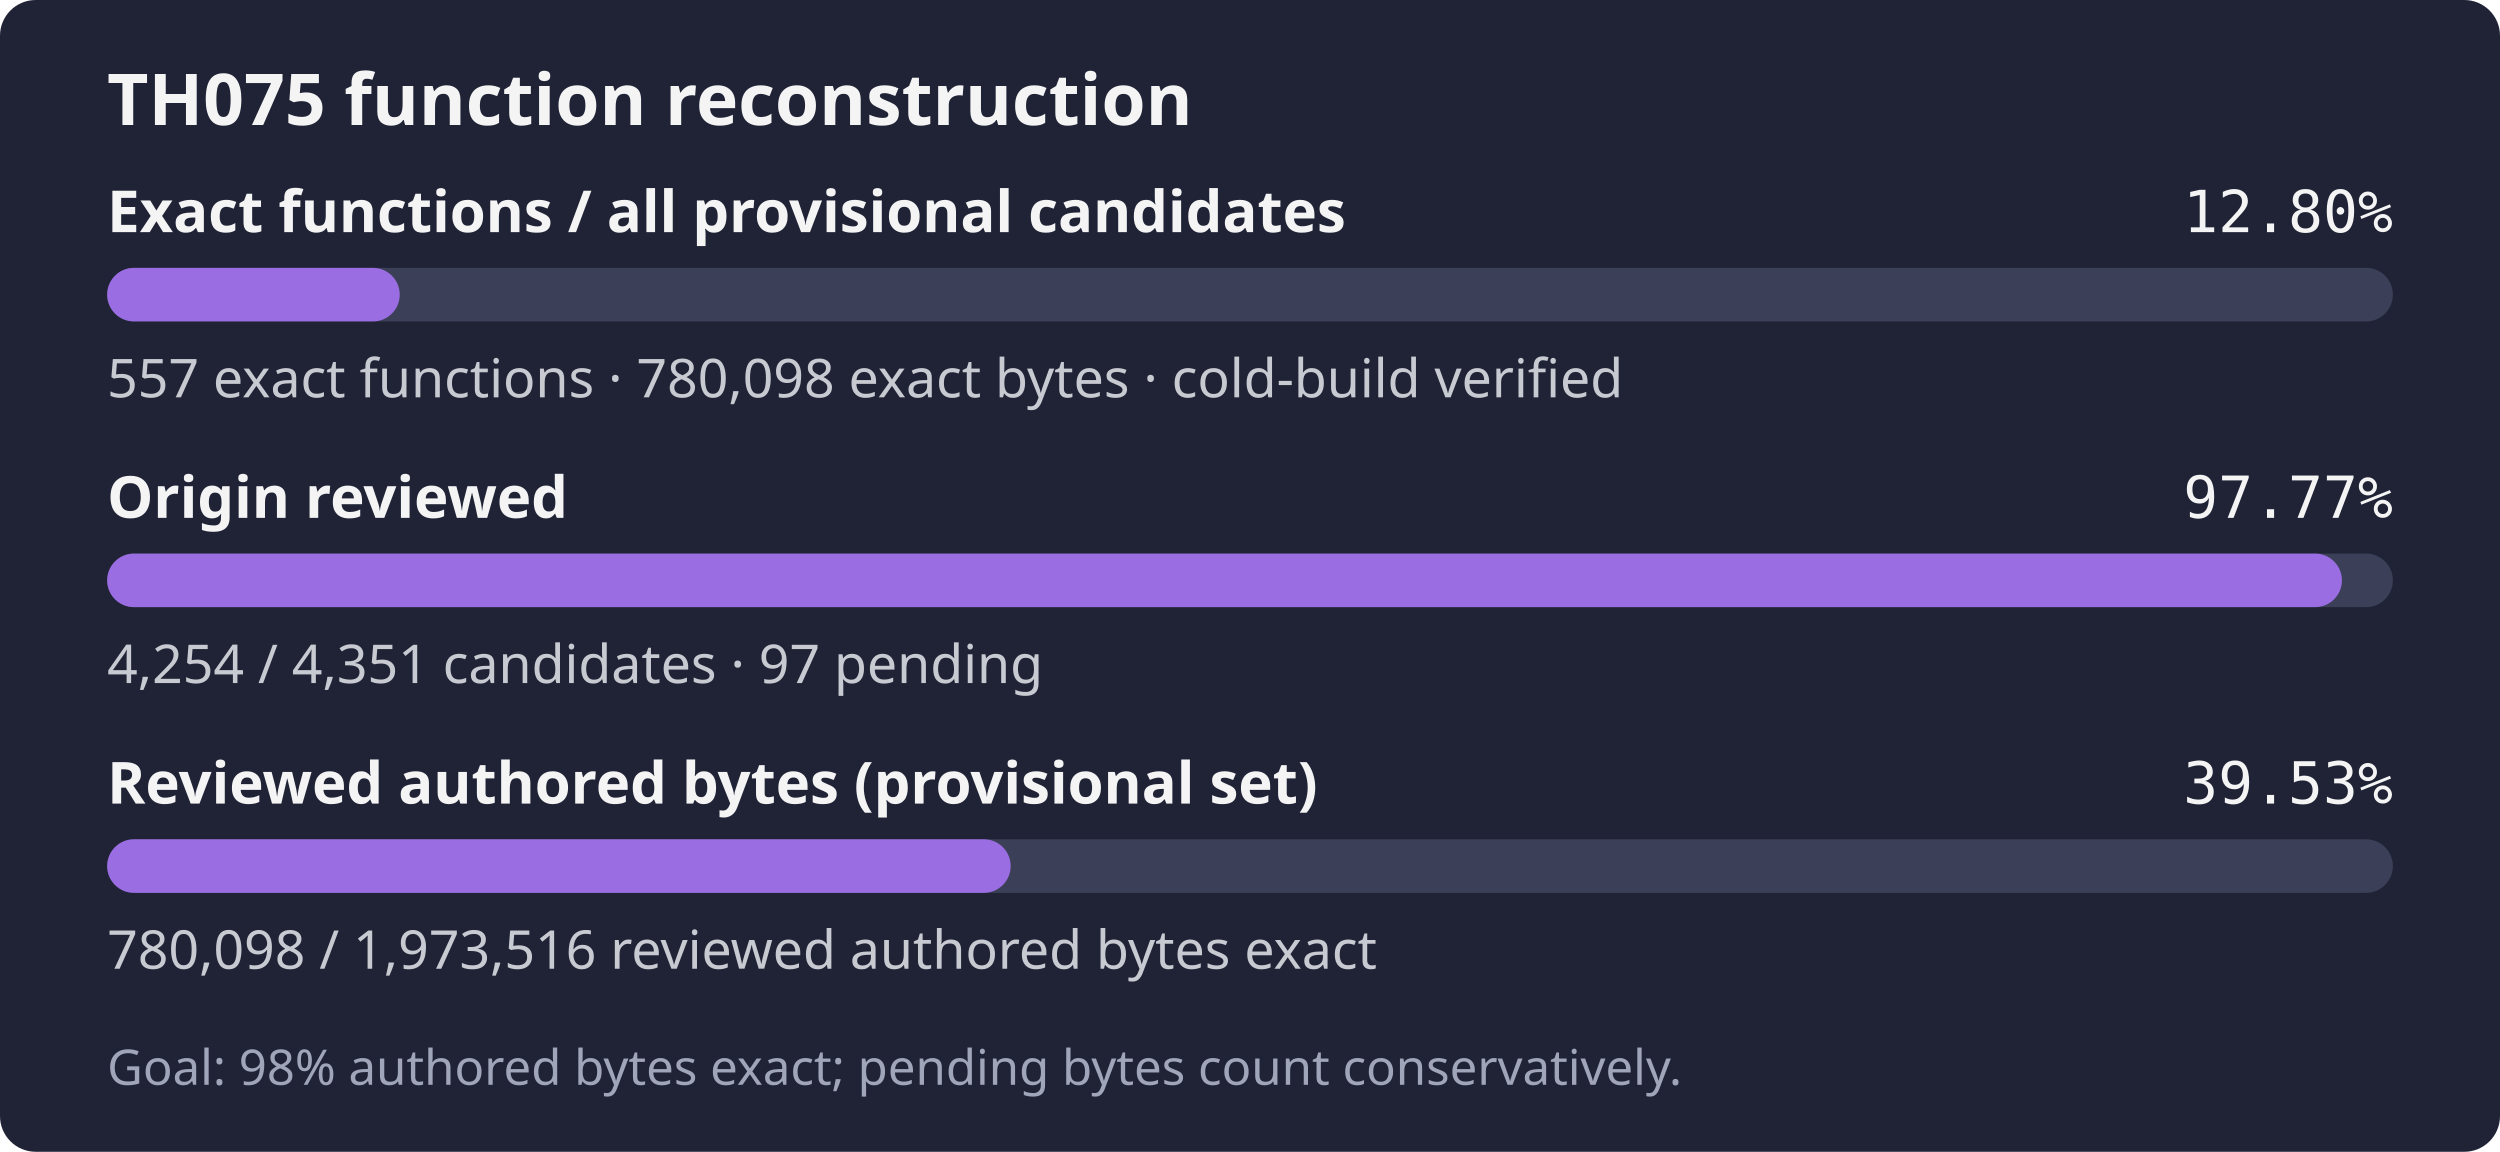
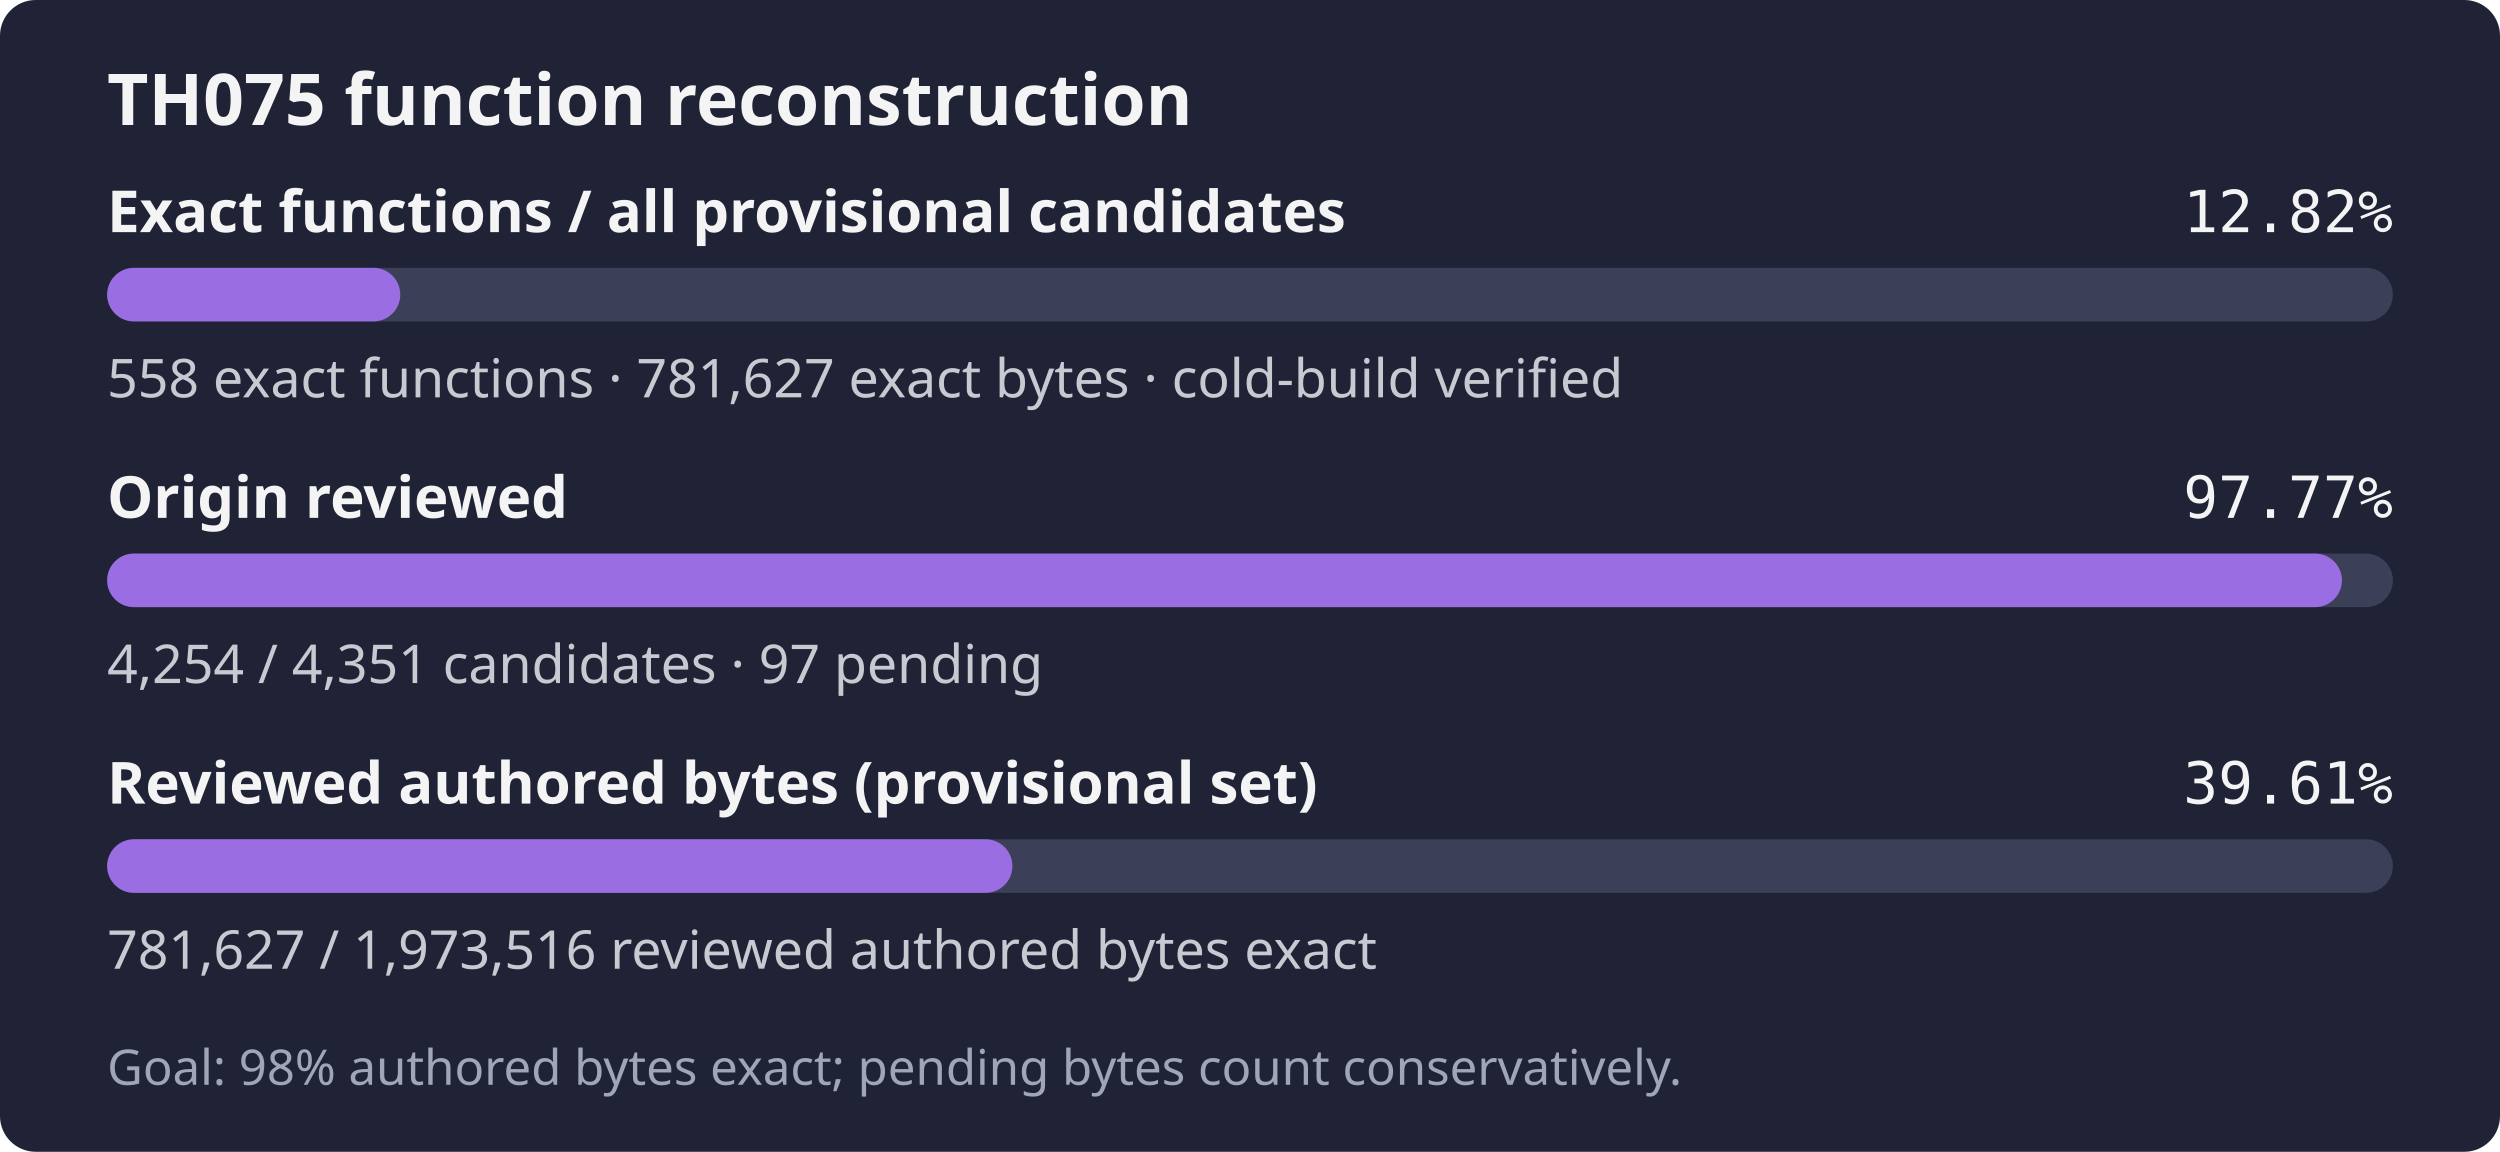
- <svg xmlns="http://www.w3.org/2000/svg" width="560" height="258" role="img" aria-label="TH075: 557 exact functions, 780,098 exact bytes; 4,254 of 4,351 candidates reviewed; Goal: 98% authored bytes exact; pending bytes count conservatively.">
+ <svg xmlns="http://www.w3.org/2000/svg" width="560" height="258" role="img" aria-label="TH075: 558 exact functions, 781,627 exact bytes; 4,254 of 4,351 candidates reviewed; Goal: 98% authored bytes exact; pending bytes count conservatively.">
  <rect width="560" height="258" rx="8" fill="#1f2335" />
  <text x="24" y="28" fill="#f4f4f5" font-family="sans-serif" font-size="16" font-weight="600">TH075 function reconstruction</text>
  <text x="24" y="52" fill="#f4f4f5" font-family="sans-serif" font-size="13" font-weight="600">Exact functions / all provisional candidates</text>
-   <text x="536" y="52" fill="#f4f4f5" text-anchor="end" font-family="monospace" font-size="13">12.80%</text>
+   <text x="536" y="52" fill="#f4f4f5" text-anchor="end" font-family="monospace" font-size="13">12.82%</text>
  <rect x="24" y="60" width="512" height="12" rx="6" fill="#3b4058" />
-   <rect x="24" y="60" width="65.54" height="12" rx="6" fill="#9b6de3" />
-   <text x="24" y="89" fill="#c8cad2" font-family="sans-serif" font-size="12">557 exact functions · 780,098 exact bytes · cold-build verified</text>
+   <rect x="24" y="60" width="65.66" height="12" rx="6" fill="#9b6de3" />
+   <text x="24" y="89" fill="#c8cad2" font-family="sans-serif" font-size="12">558 exact functions · 781,627 exact bytes · cold-build verified</text>
  <text x="24" y="116" fill="#f4f4f5" font-family="sans-serif" font-size="13" font-weight="600">Origin reviewed</text>
  <text x="536" y="116" fill="#f4f4f5" text-anchor="end" font-family="monospace" font-size="13">97.77%</text>
  <rect x="24" y="124" width="512" height="12" rx="6" fill="#3b4058" />
  <rect x="24" y="124" width="500.59" height="12" rx="6" fill="#9b6de3" />
  <text x="24" y="153" fill="#c8cad2" font-family="sans-serif" font-size="12">4,254 / 4,351 candidates · 97 pending</text>
  <text x="24" y="180" fill="#f4f4f5" font-family="sans-serif" font-size="13" font-weight="600">Reviewed authored bytes (provisional set)</text>
-   <text x="536" y="180" fill="#f4f4f5" text-anchor="end" font-family="monospace" font-size="13">39.53%</text>
+   <text x="536" y="180" fill="#f4f4f5" text-anchor="end" font-family="monospace" font-size="13">39.61%</text>
  <rect x="24" y="188" width="512" height="12" rx="6" fill="#3b4058" />
-   <rect x="24" y="188" width="202.39" height="12" rx="6" fill="#9b6de3" />
-   <text x="24" y="217" fill="#c8cad2" font-family="sans-serif" font-size="12">780,098 / 1,973,516 reviewed authored bytes exact</text>
+   <rect x="24" y="188" width="202.78" height="12" rx="6" fill="#9b6de3" />
+   <text x="24" y="217" fill="#c8cad2" font-family="sans-serif" font-size="12">781,627 / 1,973,516 reviewed authored bytes exact</text>
  <text x="24" y="243" fill="#a0a5ba" font-family="sans-serif" font-size="11">Goal: 98% authored bytes exact; pending bytes count conservatively.</text>
</svg>
